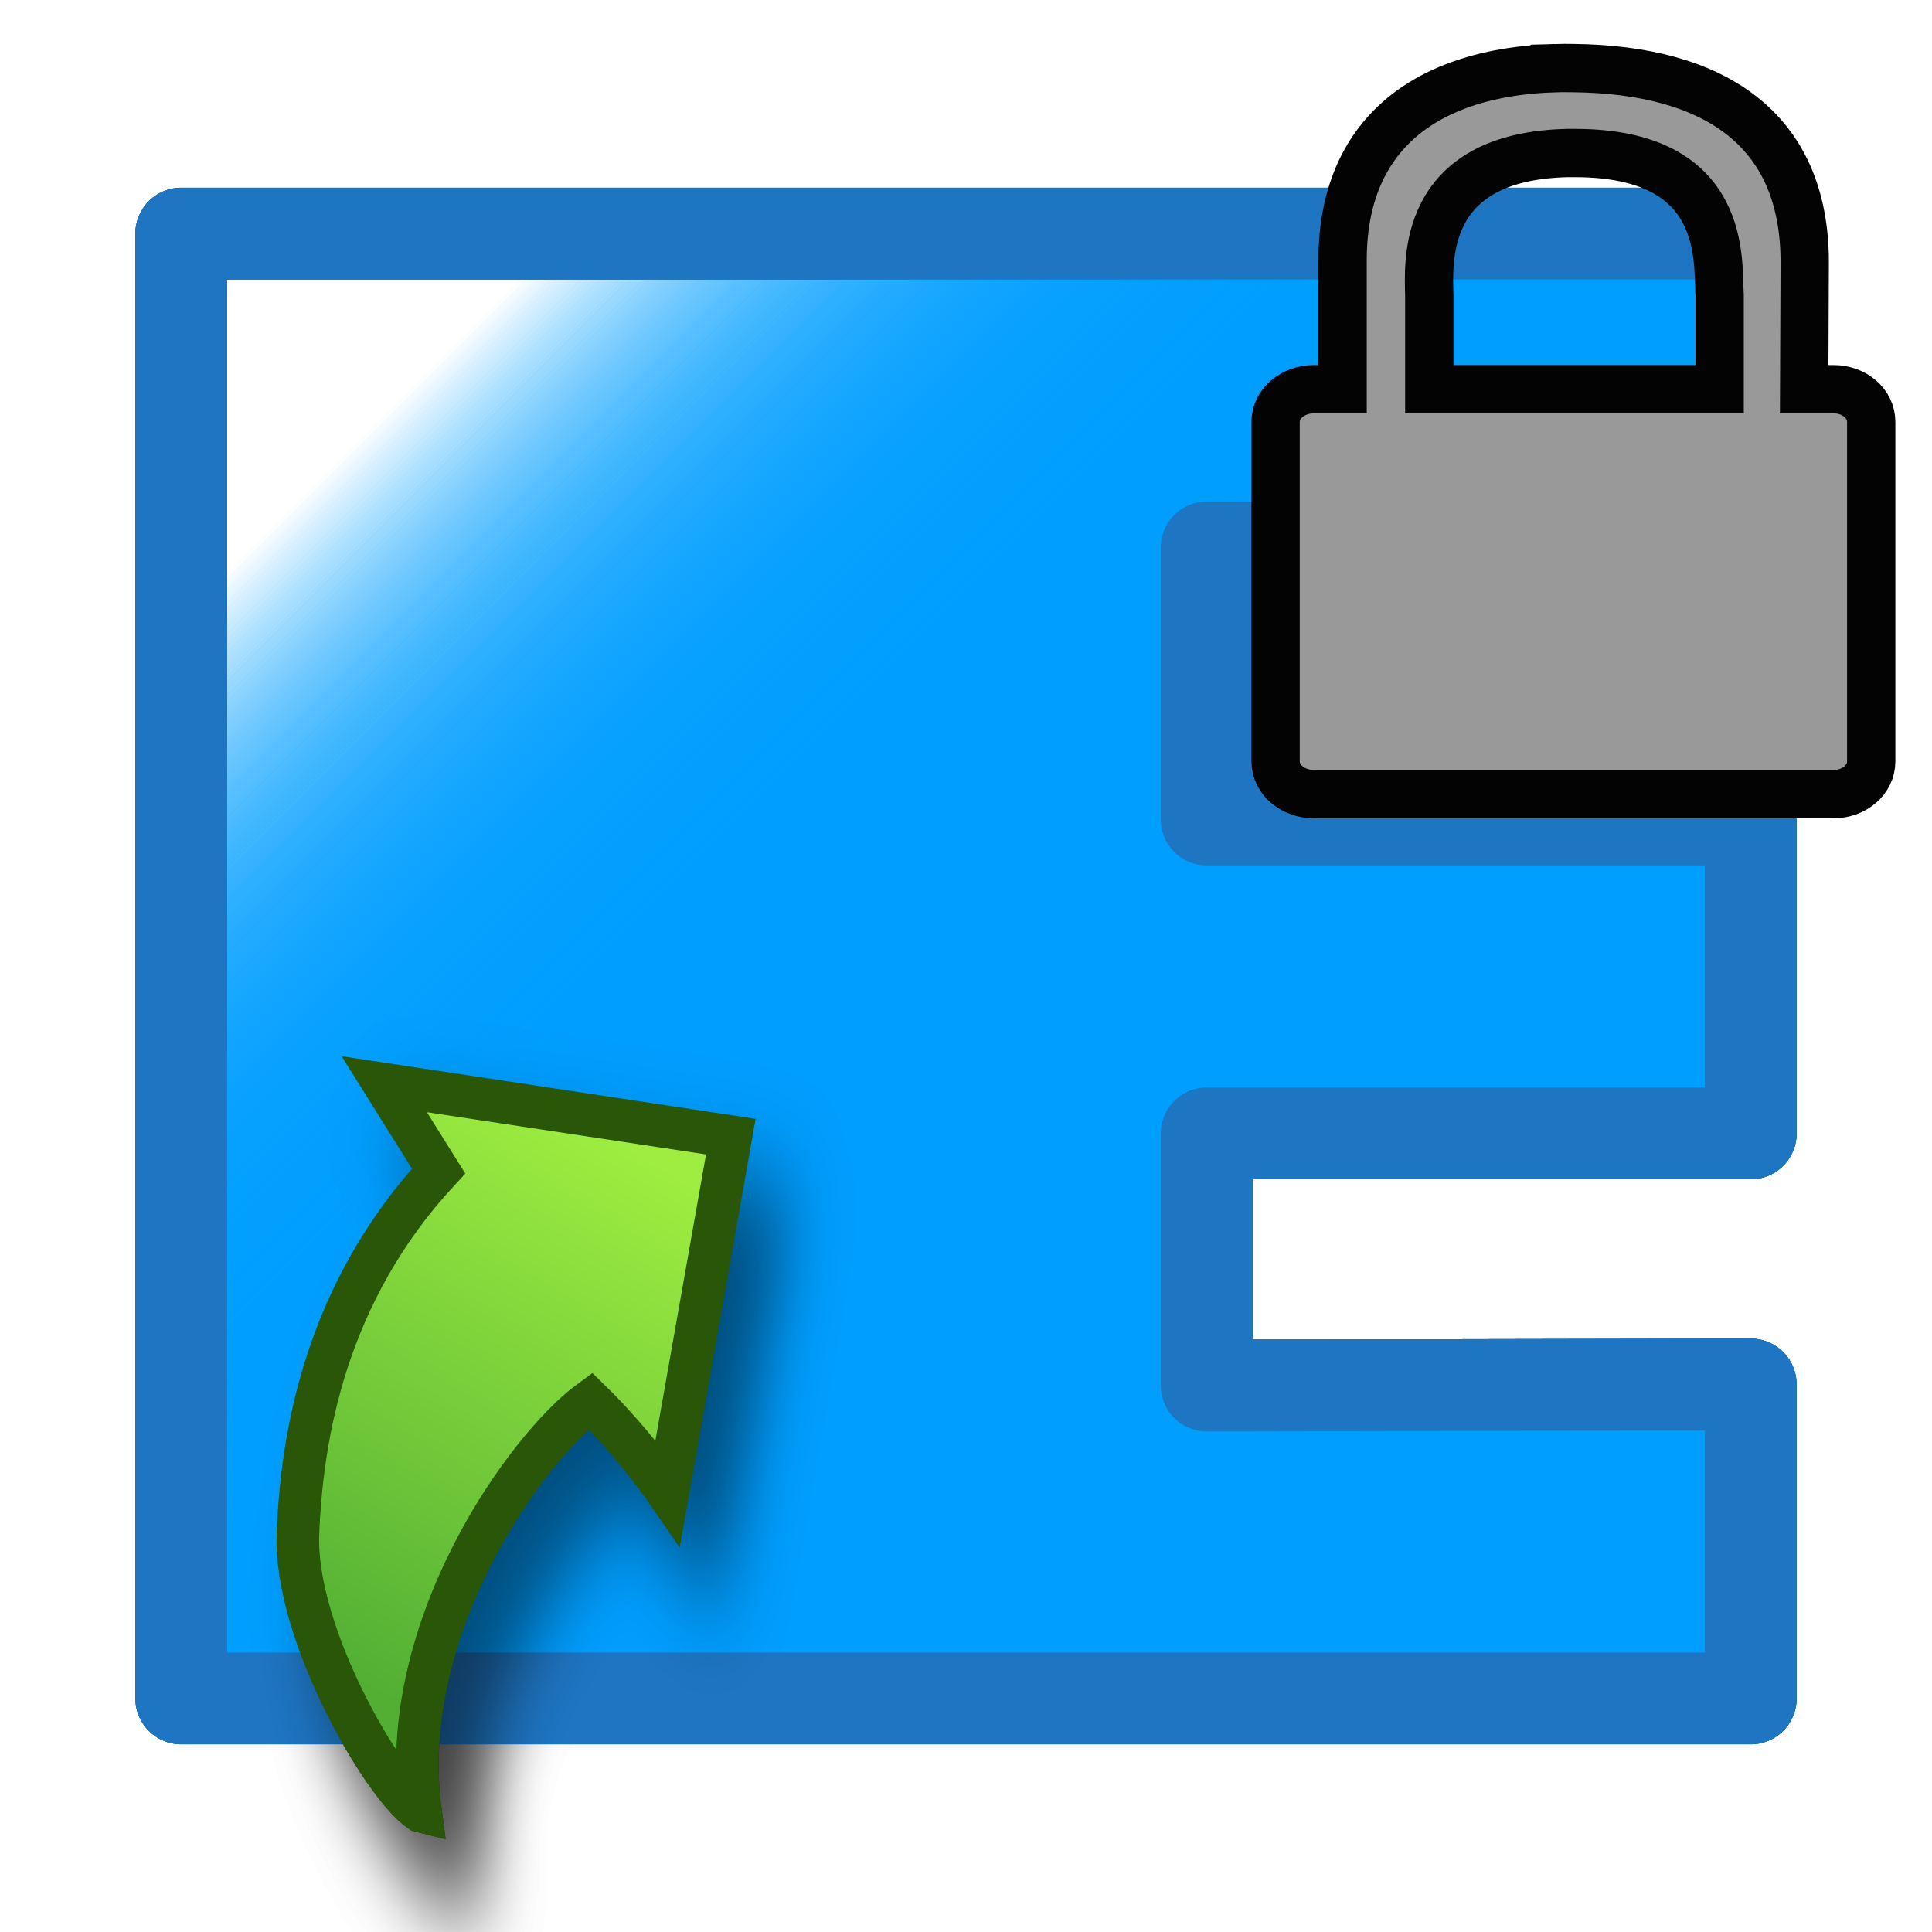
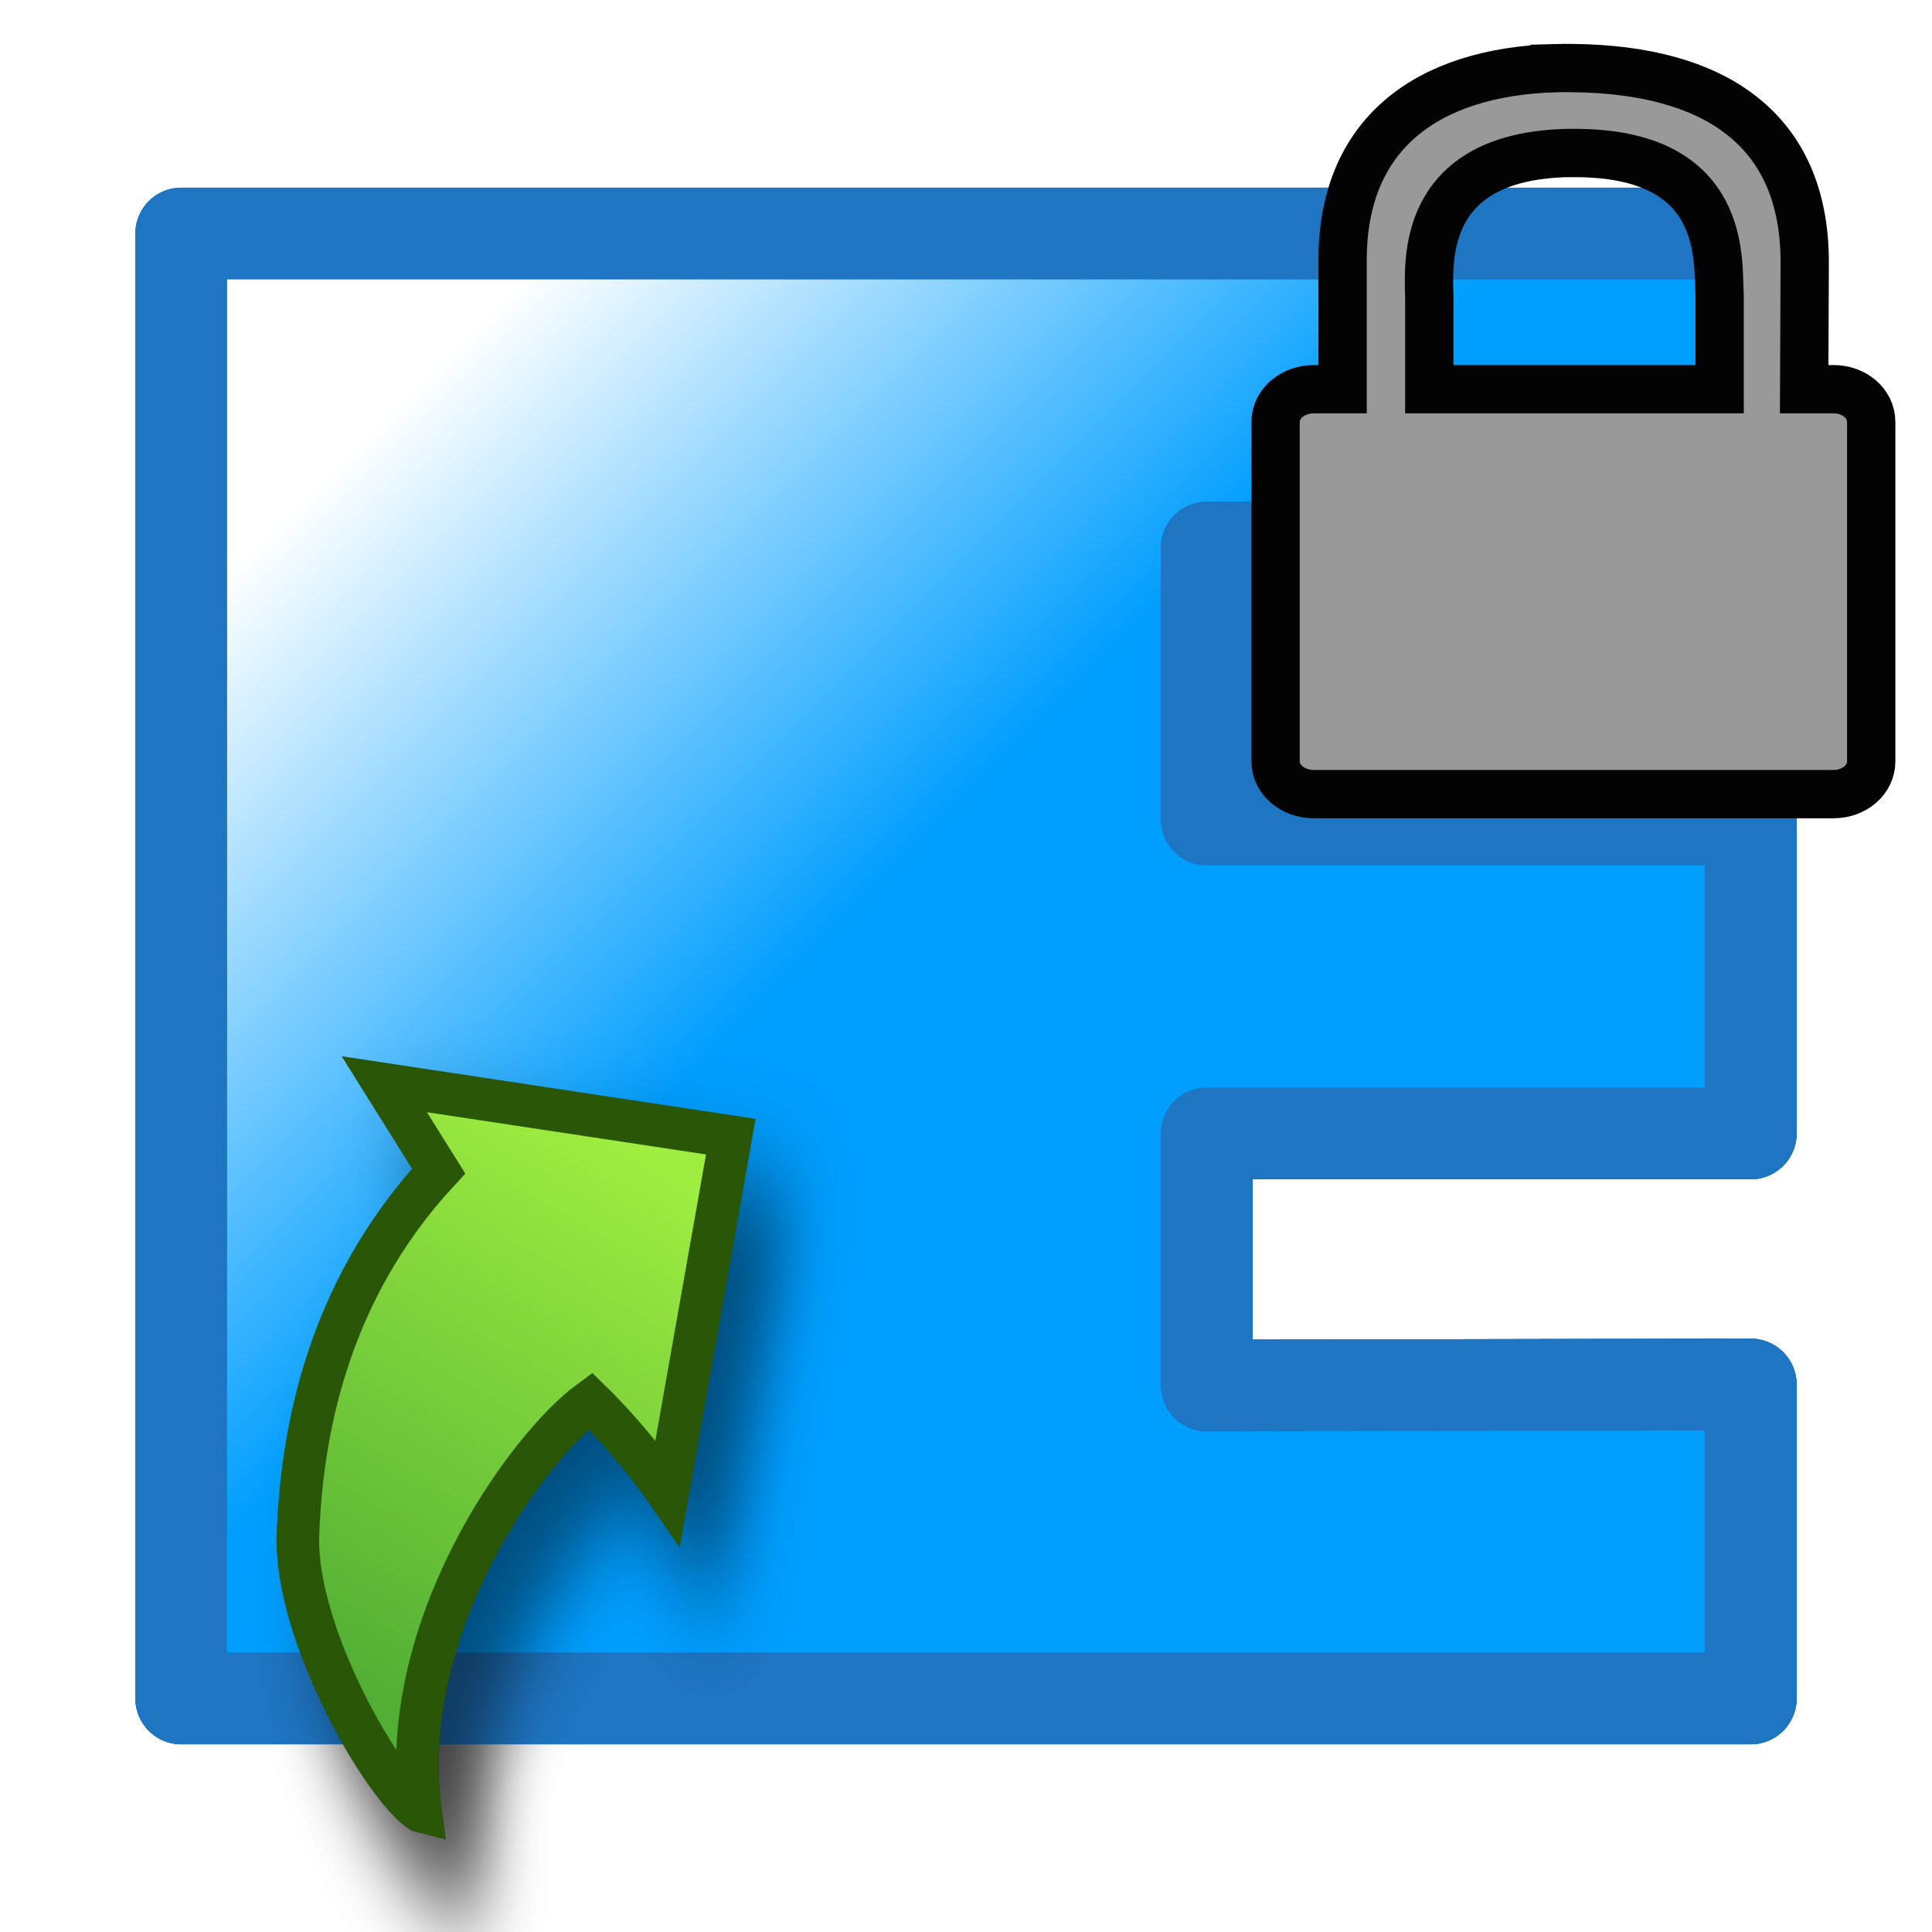
<svg xmlns="http://www.w3.org/2000/svg" height="100mm" viewBox="0 0 100 100" width="100mm">
  <linearGradient id="a" gradientUnits="userSpaceOnUse" x1="47.971" x2="22.902" y1="240.499" y2="215.431">
    <stop offset="0" stop-color="#009eff" />
-     <stop offset="1" stop-color="#009eff" stop-opacity="0" />
+     <stop offset="1" stop-color="#fff" />
  </linearGradient>
  <linearGradient id="b" gradientTransform="matrix(.7756498 0 0 .5834393 15.16644 3.37017)" gradientUnits="userSpaceOnUse" x1="32.349" x2="7.691" y1="71.676" y2="137.73">
    <stop offset="0" stop-color="#9eed40" />
    <stop offset="1" stop-color="#52af34" />
  </linearGradient>
  <filter id="c" color-interpolation-filters="sRGB">
    <feFlood flood-opacity=".498" result="flood" />
    <feComposite in="flood" in2="SourceGraphic" operator="in" result="composite1" />
    <feGaussianBlur in="composite1" result="blur" stdDeviation="3" />
    <feOffset dx="4" dy="4" result="offset" />
    <feComposite in="SourceGraphic" in2="offset" operator="over" result="composite2" />
  </filter>
  <filter id="d" color-interpolation-filters="sRGB">
    <feFlood flood-opacity=".498" result="flood" />
    <feComposite in="flood" in2="SourceGraphic" operator="in" result="composite1" />
    <feGaussianBlur in="composite1" result="blur" stdDeviation="3" />
    <feOffset dx="4" dy="4" result="offset" />
    <feComposite in="SourceGraphic" in2="offset" operator="over" result="composite2" />
  </filter>
  <path d="m9.382 209.09h81.236v16.247h-28.162v14.081h28.162v16.247h-28.162v13.053l28.162-.055v16.247h-81.236z" fill="url(#a)" stroke="#1e75c2" stroke-linejoin="round" stroke-width="4.747" transform="translate(0 -197)" />
  <path d="m9.382 209.09h81.236v16.247h-28.162v14.081h28.162v16.247h-28.162v13.053l28.162-.055v16.247h-81.236z" fill="url(#a)" stroke="#1e75c2" stroke-linejoin="round" stroke-width="4.747" transform="translate(0 -197)" />
  <path d="m33.44 92.889c-5.017-12.008.646-26.73 4.092-31.002 3.767 2.114 6.936 4.825 6.936 4.825l-2.2-25.36-24.534 2.751 5.282 4.917c-5.462 10.369-4.497 20.478-2.953 27.266 1.544 6.788 10.342 15.547 13.376 16.603z" fill="url(#b)" fill-rule="evenodd" filter="url(#c)" stroke="#2a5607" stroke-width="3" transform="matrix(.7098157 .1901945 -.1901945 .7098157 15.68939 21.4412)" />
  <path d="m9.382 209.09h81.236v16.247h-28.162v14.081h28.162v16.247h-28.162v13.053l28.162-.055v16.247h-81.236z" fill="url(#a)" stroke="#1e75c2" stroke-linejoin="round" stroke-width="4.747" transform="translate(0 -197)" />
  <path d="m9.382 209.09h81.236v16.247h-28.162v14.081h28.162v16.247h-28.162v13.053l28.162-.055v16.247h-81.236z" fill="url(#a)" stroke="#1e75c2" stroke-linejoin="round" stroke-width="4.747" transform="translate(0 -197)" />
  <path d="m33.44 92.889c-5.017-12.008.646-26.73 4.092-31.002 3.767 2.114 6.936 4.825 6.936 4.825l-2.2-25.36-24.534 2.751 5.282 4.917c-5.462 10.369-4.497 20.478-2.953 27.266 1.544 6.788 10.342 15.547 13.376 16.603z" fill="url(#b)" fill-rule="evenodd" filter="url(#d)" stroke="#2a5607" stroke-width="3" transform="matrix(.7098157 .1901945 -.1901945 .7098157 15.68939 21.4412)" />
  <path d="m80.475-48.474c-6.604.208-10.982 3.383-10.982 9.934v6.685h-1.488c-1.09 0-1.981.751-1.981 1.692v17.575c0 .941.891 1.692 1.981 1.692h26.895c1.09 0 1.954-.751 1.954-1.692v-17.575c0-.941-.863-1.692-1.954-1.692h-1.516l.028-6.577c0-6.953-4.753-9.957-11.946-10.043-.336-.003-.667-.01-.991 0zm.66 4.394c.122-.003.261 0 .386 0 7.982 0 7.37 5.676 7.487 7.368v4.857h-15.029v-4.829c-.029-1.678-.495-7.224 7.156-7.396z" fill="#999" stroke="#030303" stroke-width="2.5" transform="translate(0 52)" />
</svg>
